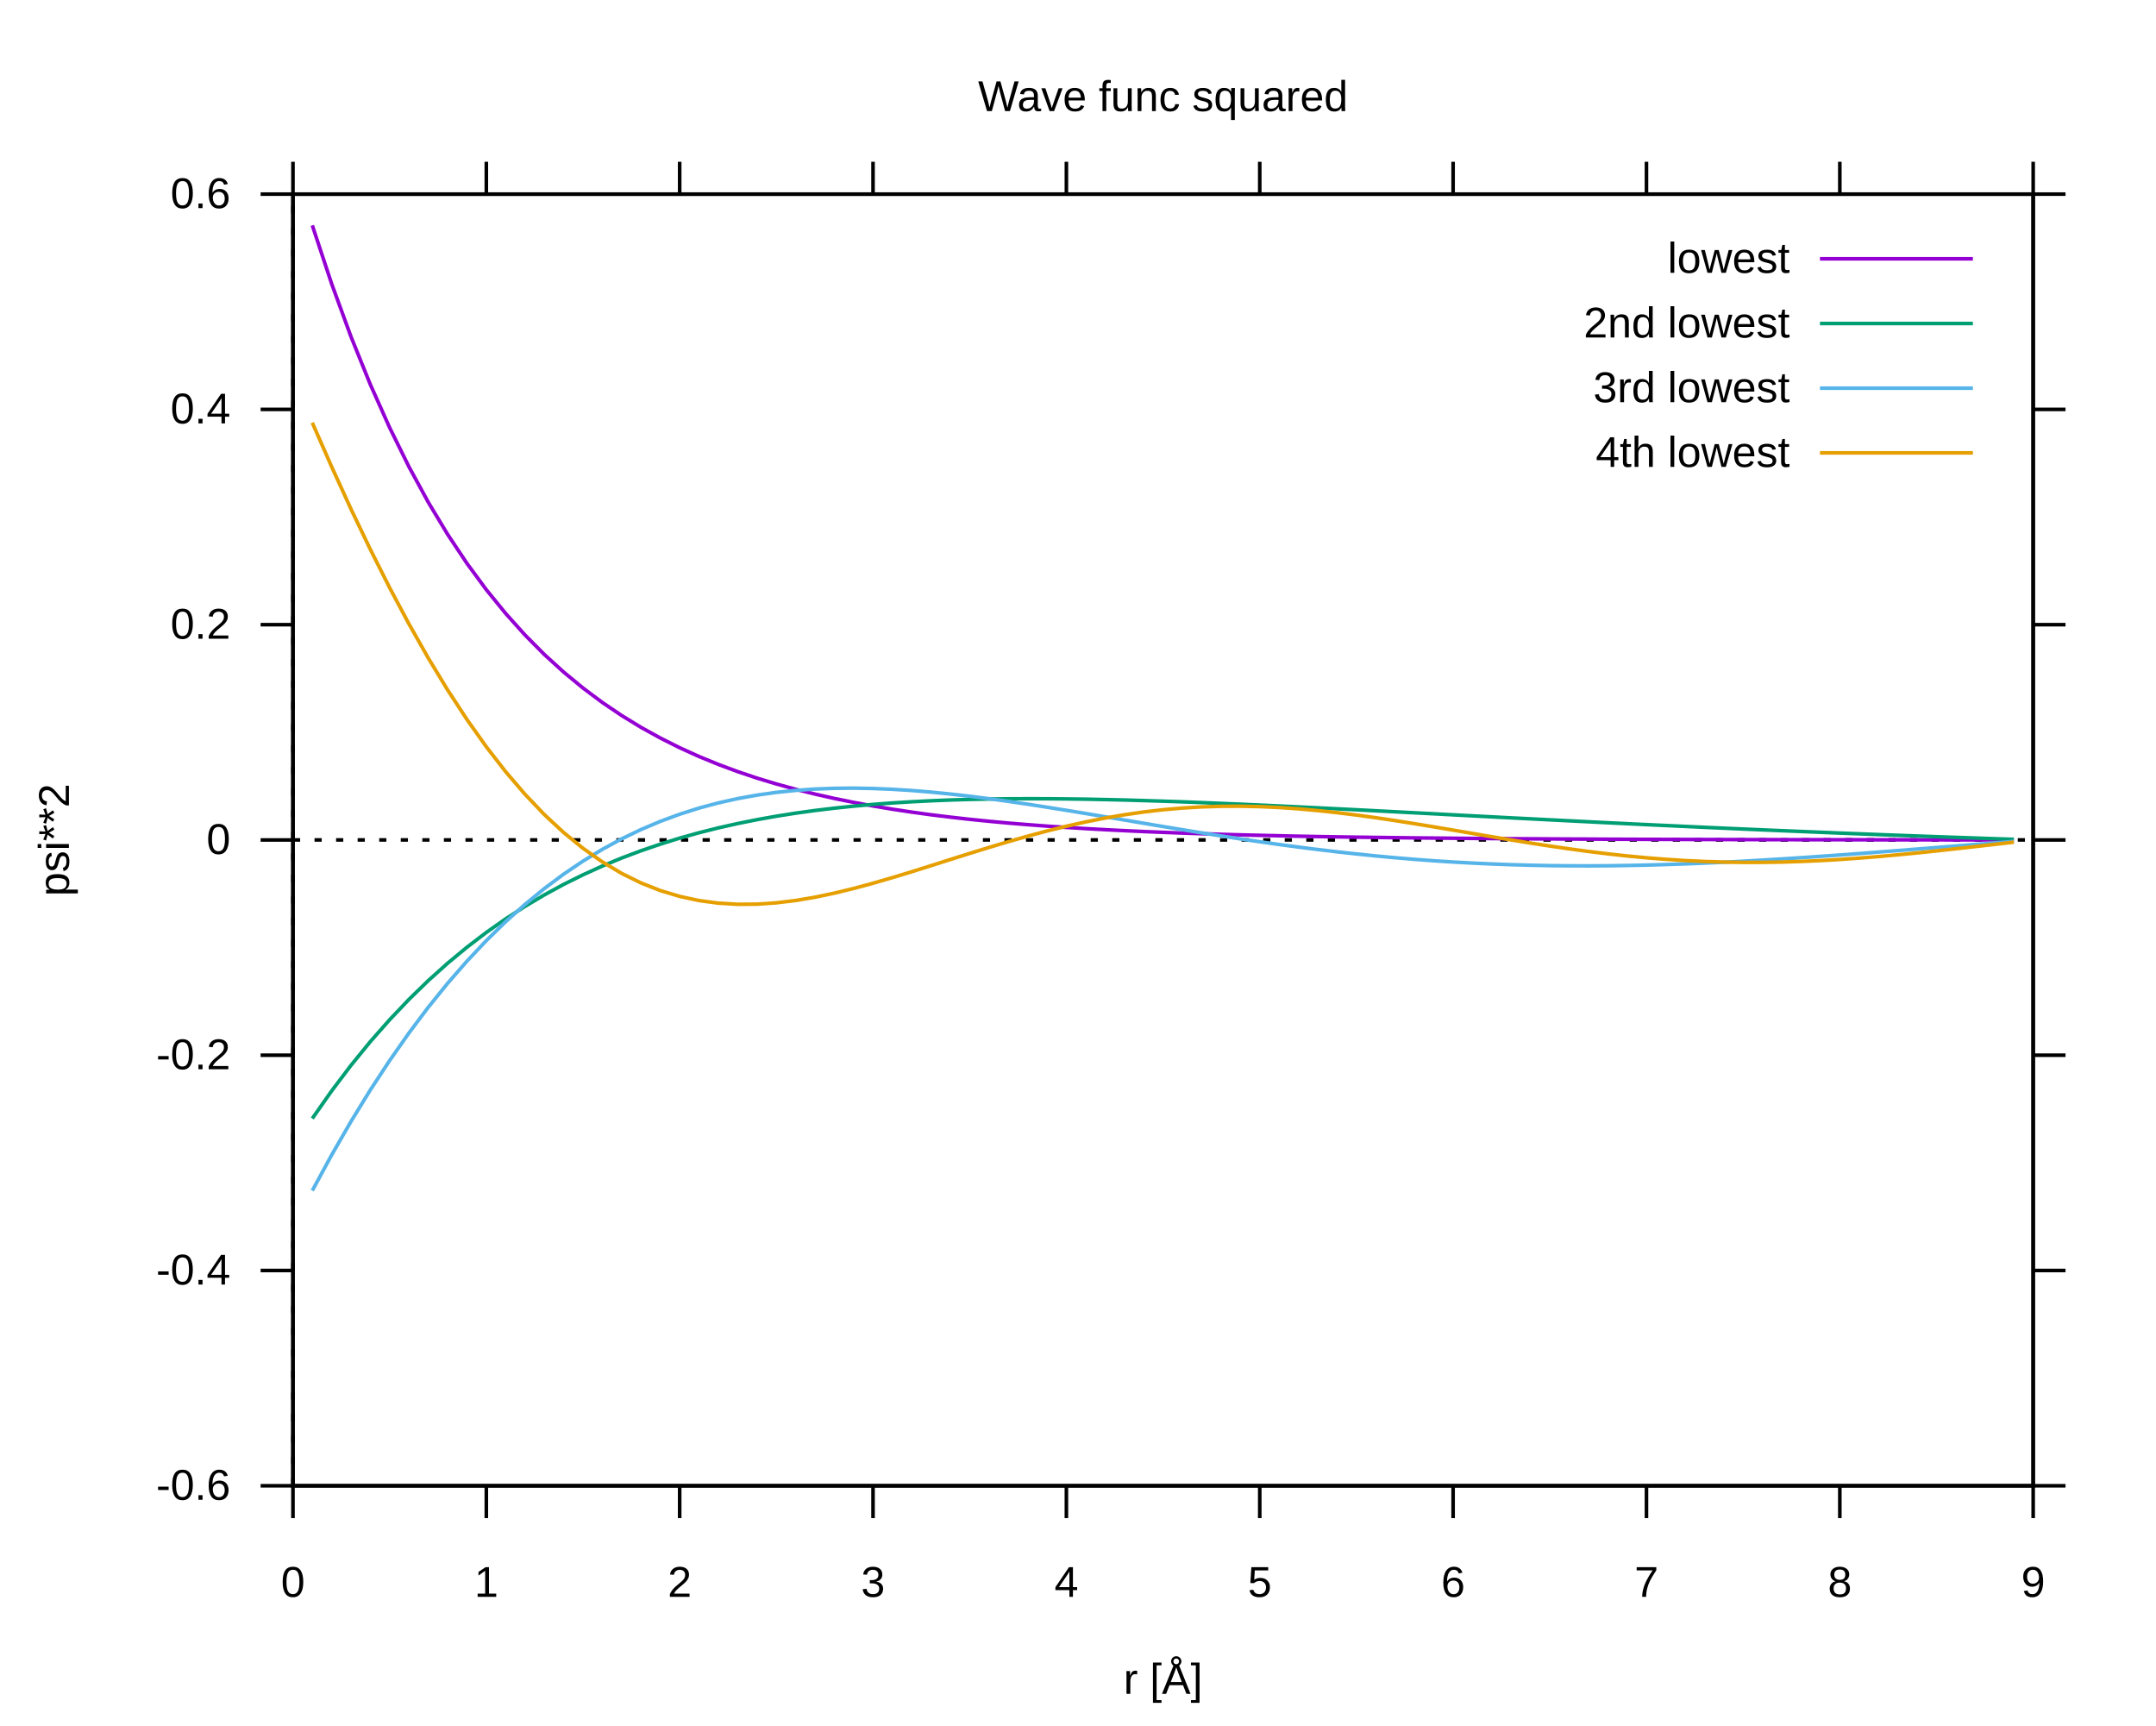
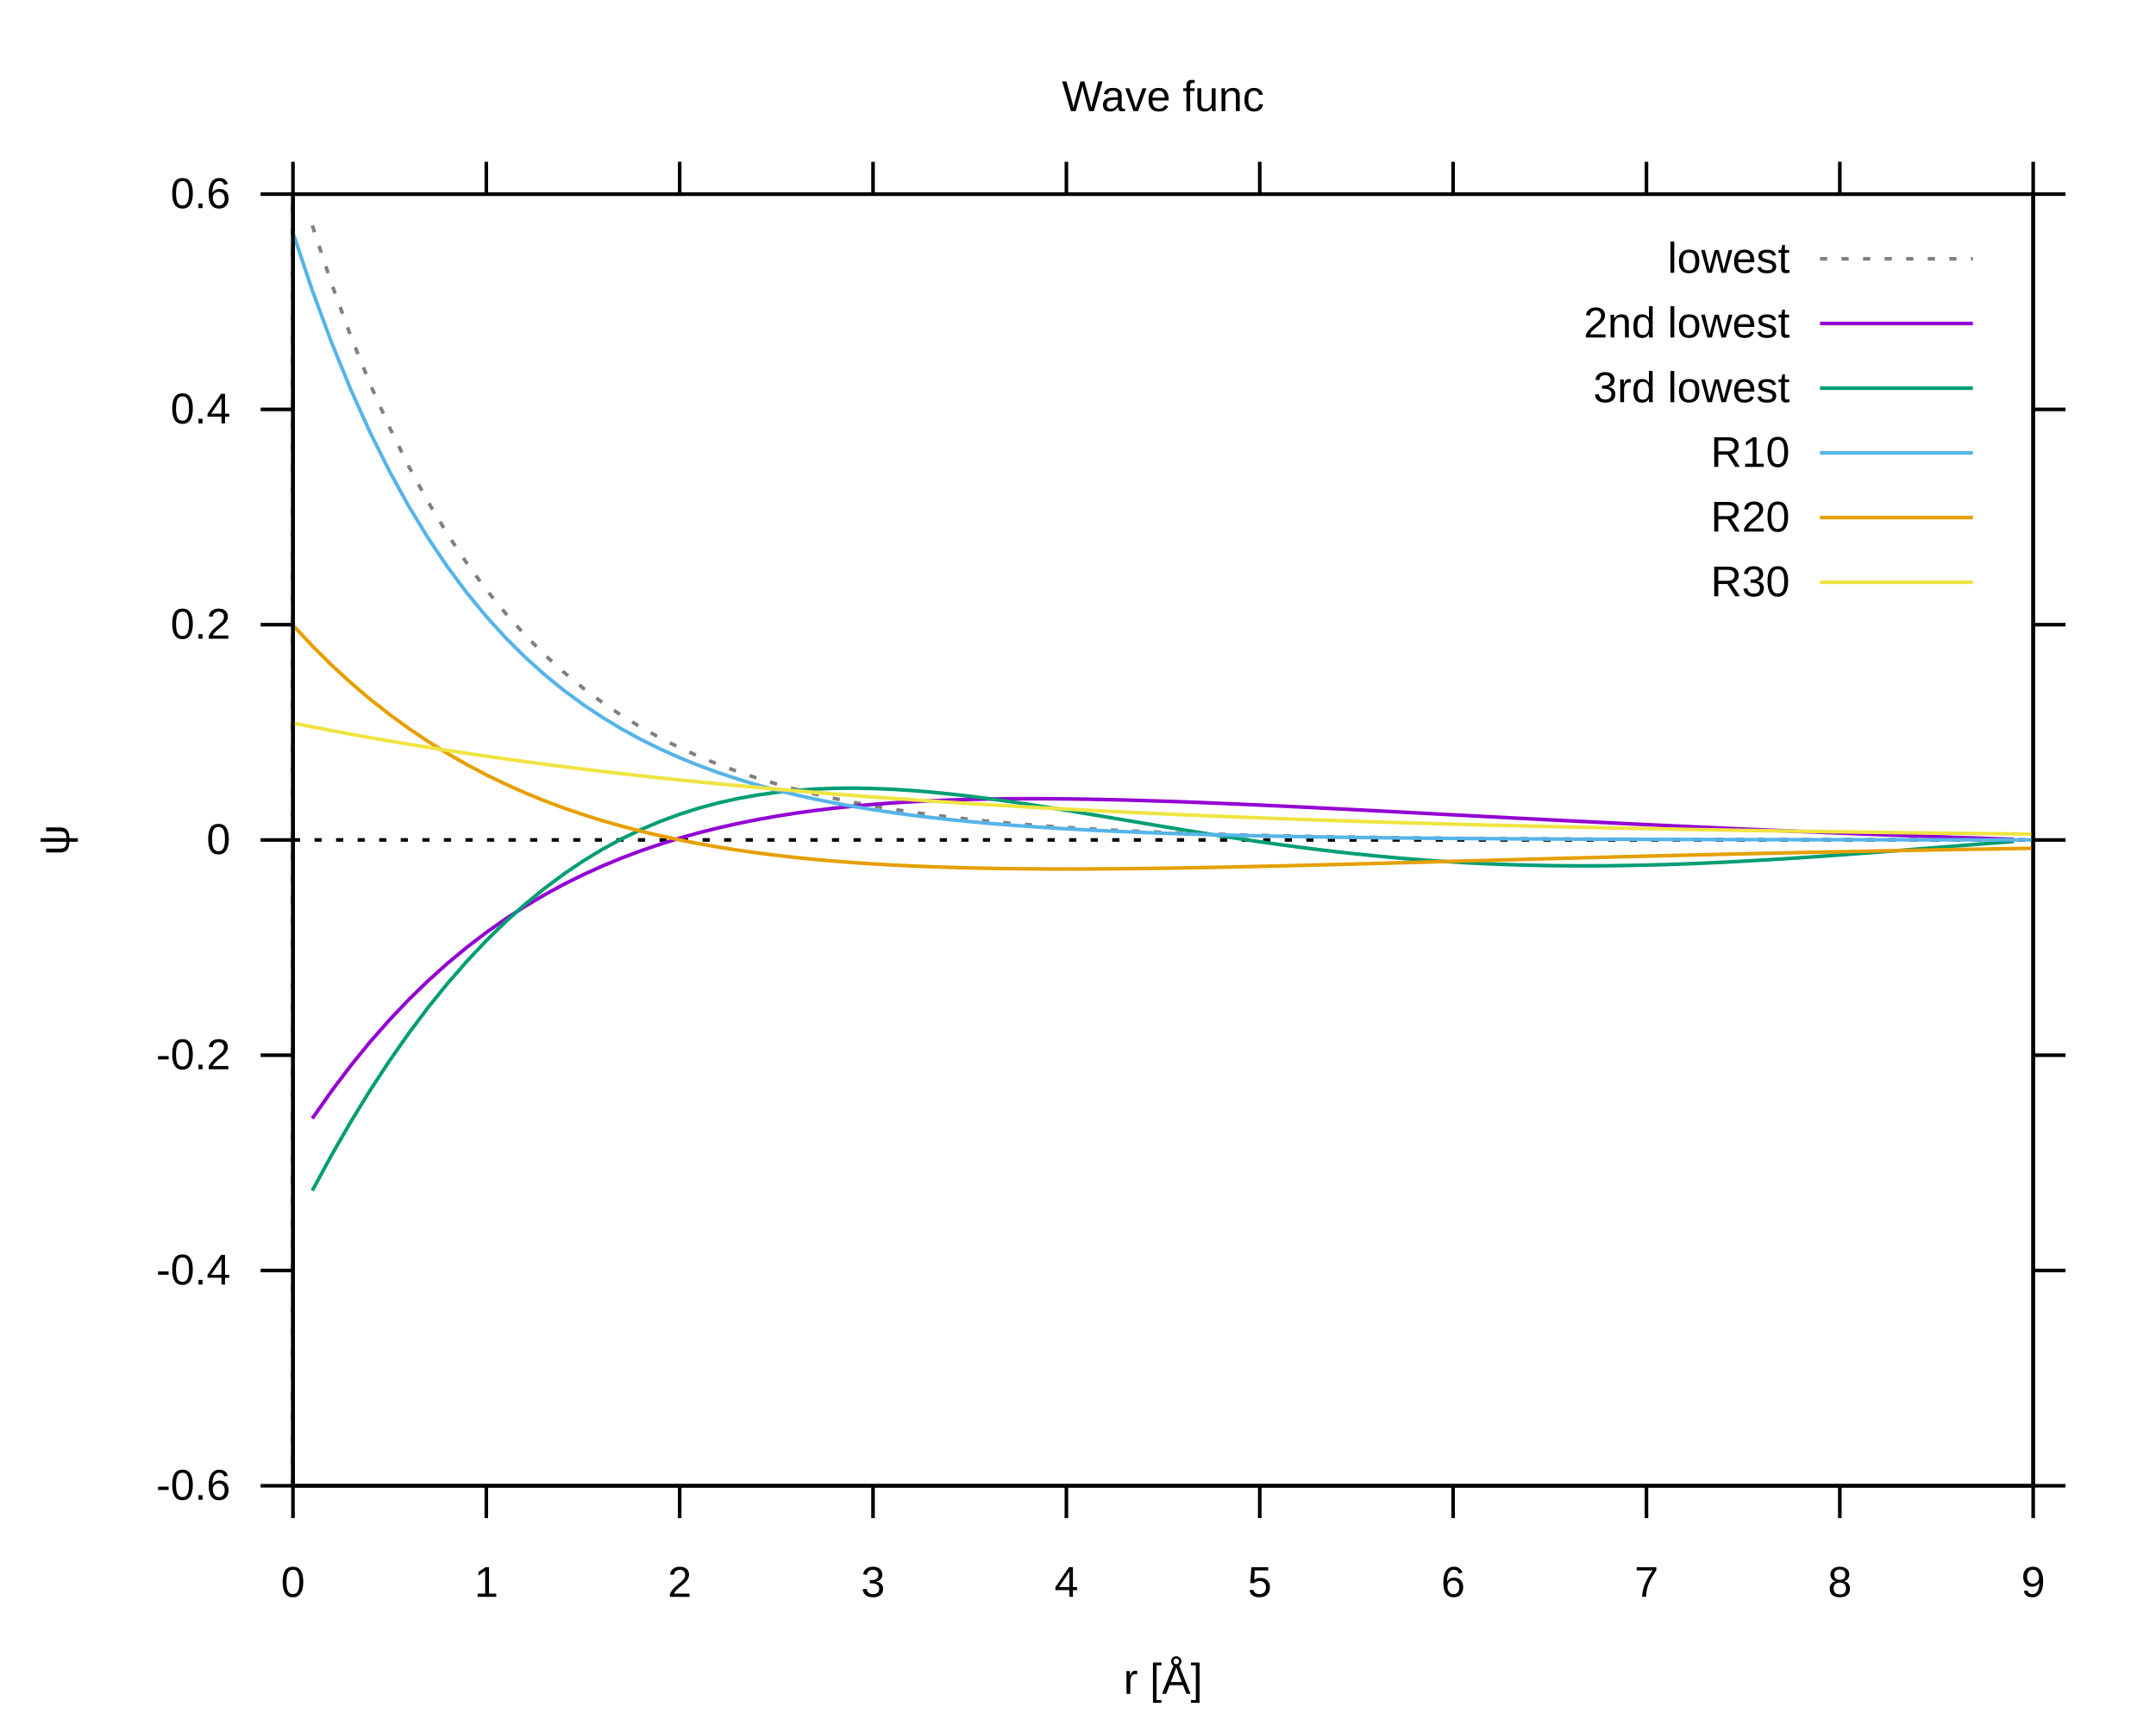
<svg xmlns="http://www.w3.org/2000/svg" xmlns:xlink="http://www.w3.org/1999/xlink" width="600" height="480" viewBox="0 0 600 480">
  <g id="gnuplot_canvas">
    <rect x="0" y="0" width="600" height="480" fill="none" />
    <defs>
      <circle id="gpDot" r="0.5" stroke-width="0.5" stroke="currentColor" />
      <path id="gpPt0" stroke-width="0.222" stroke="currentColor" d="M-1,0 h2 M0,-1 v2" />
      <path id="gpPt1" stroke-width="0.222" stroke="currentColor" d="M-1,-1 L1,1 M1,-1 L-1,1" />
      <path id="gpPt2" stroke-width="0.222" stroke="currentColor" d="M-1,0 L1,0 M0,-1 L0,1 M-1,-1 L1,1 M-1,1 L1,-1" />
      <rect id="gpPt3" stroke-width="0.222" stroke="currentColor" x="-1" y="-1" width="2" height="2" />
      <rect id="gpPt4" stroke-width="0.222" stroke="currentColor" fill="currentColor" x="-1" y="-1" width="2" height="2" />
      <circle id="gpPt5" stroke-width="0.222" stroke="currentColor" cx="0" cy="0" r="1" />
      <use xlink:href="#gpPt5" id="gpPt6" fill="currentColor" stroke="none" />
      <path id="gpPt7" stroke-width="0.222" stroke="currentColor" d="M0,-1.33 L-1.33,0.67 L1.33,0.67 z" />
      <use xlink:href="#gpPt7" id="gpPt8" fill="currentColor" stroke="none" />
      <use xlink:href="#gpPt7" id="gpPt9" stroke="currentColor" transform="rotate(180)" />
      <use xlink:href="#gpPt9" id="gpPt10" fill="currentColor" stroke="none" />
      <use xlink:href="#gpPt3" id="gpPt11" stroke="currentColor" transform="rotate(45)" />
      <use xlink:href="#gpPt11" id="gpPt12" fill="currentColor" stroke="none" />
      <path id="gpPt13" stroke-width="0.222" stroke="currentColor" d="M0,1.330 L1.265,0.411 L0.782,-1.067 L-0.782,-1.076 L-1.265,0.411 z" />
      <use xlink:href="#gpPt13" id="gpPt14" fill="currentColor" stroke="none" />
      <filter id="textbox" filterUnits="objectBoundingBox" x="0" y="0" height="1" width="1">
        <feFlood flood-color="white" flood-opacity="1" result="bgnd" />
        <feComposite in="SourceGraphic" in2="bgnd" operator="atop" />
      </filter>
      <filter id="greybox" filterUnits="objectBoundingBox" x="0" y="0" height="1" width="1">
        <feFlood flood-color="lightgrey" flood-opacity="1" result="grey" />
        <feComposite in="SourceGraphic" in2="grey" operator="atop" />
      </filter>
    </defs>
    <g fill="none" color="white" stroke="currentColor" stroke-width="1.00" stroke-linecap="butt" stroke-linejoin="miter">
</g>
    <g fill="none" color="black" stroke="currentColor" stroke-width="1.00" stroke-linecap="butt" stroke-linejoin="miter">
      <path stroke="black" d="M81.53,413.40 L72.53,413.40 M565.82,413.40 L574.82,413.40  " />
      <g transform="translate(64.14,417.30)" stroke="none" fill="black" font-family="Arial" font-size="12.00" text-anchor="end">
        <text>
          <tspan font-family="Arial">-0.6</tspan>
        </text>
      </g>
    </g>
    <g fill="none" color="black" stroke="currentColor" stroke-width="1.00" stroke-linecap="butt" stroke-linejoin="miter">
      <path stroke="black" d="M81.53,353.50 L72.53,353.50 M565.82,353.50 L574.82,353.50  " />
      <g transform="translate(64.14,357.40)" stroke="none" fill="black" font-family="Arial" font-size="12.00" text-anchor="end">
        <text>
          <tspan font-family="Arial">-0.4</tspan>
        </text>
      </g>
    </g>
    <g fill="none" color="black" stroke="currentColor" stroke-width="1.00" stroke-linecap="butt" stroke-linejoin="miter">
      <path stroke="black" d="M81.53,293.60 L72.53,293.60 M565.82,293.60 L574.82,293.60  " />
      <g transform="translate(64.14,297.50)" stroke="none" fill="black" font-family="Arial" font-size="12.00" text-anchor="end">
        <text>
          <tspan font-family="Arial">-0.2</tspan>
        </text>
      </g>
    </g>
    <g fill="none" color="black" stroke="currentColor" stroke-width="1.00" stroke-linecap="butt" stroke-linejoin="miter">
      <path stroke="black" d="M81.53,233.71 L72.53,233.71 M565.82,233.71 L574.82,233.71  " />
      <g transform="translate(64.14,237.61)" stroke="none" fill="black" font-family="Arial" font-size="12.00" text-anchor="end">
        <text>
          <tspan font-family="Arial"> 0</tspan>
        </text>
      </g>
    </g>
    <g fill="none" color="black" stroke="currentColor" stroke-width="1.00" stroke-linecap="butt" stroke-linejoin="miter">
      <path stroke="black" d="M81.53,173.81 L72.53,173.81 M565.82,173.81 L574.82,173.81  " />
      <g transform="translate(64.14,177.71)" stroke="none" fill="black" font-family="Arial" font-size="12.00" text-anchor="end">
        <text>
          <tspan font-family="Arial"> 0.2</tspan>
        </text>
      </g>
    </g>
    <g fill="none" color="black" stroke="currentColor" stroke-width="1.00" stroke-linecap="butt" stroke-linejoin="miter">
      <path stroke="black" d="M81.53,113.91 L72.53,113.91 M565.82,113.91 L574.82,113.91  " />
      <g transform="translate(64.14,117.81)" stroke="none" fill="black" font-family="Arial" font-size="12.00" text-anchor="end">
        <text>
          <tspan font-family="Arial"> 0.4</tspan>
        </text>
      </g>
    </g>
    <g fill="none" color="black" stroke="currentColor" stroke-width="1.00" stroke-linecap="butt" stroke-linejoin="miter">
      <path stroke="black" d="M81.53,54.01 L72.53,54.01 M565.82,54.01 L574.82,54.01  " />
      <g transform="translate(64.14,57.91)" stroke="none" fill="black" font-family="Arial" font-size="12.00" text-anchor="end">
        <text>
          <tspan font-family="Arial"> 0.6</tspan>
        </text>
      </g>
    </g>
    <g fill="none" color="black" stroke="currentColor" stroke-width="1.00" stroke-linecap="butt" stroke-linejoin="miter">
      <path stroke="black" d="M81.53,413.40 L81.53,422.40 M81.53,54.01 L81.53,45.01  " />
      <g transform="translate(81.53,444.30)" stroke="none" fill="black" font-family="Arial" font-size="12.00" text-anchor="middle">
        <text>
          <tspan font-family="Arial"> 0</tspan>
        </text>
      </g>
    </g>
    <g fill="none" color="black" stroke="currentColor" stroke-width="1.00" stroke-linecap="butt" stroke-linejoin="miter">
      <path stroke="black" d="M135.34,413.40 L135.34,422.40 M135.34,54.01 L135.34,45.01  " />
      <g transform="translate(135.34,444.30)" stroke="none" fill="black" font-family="Arial" font-size="12.00" text-anchor="middle">
        <text>
          <tspan font-family="Arial"> 1</tspan>
        </text>
      </g>
    </g>
    <g fill="none" color="black" stroke="currentColor" stroke-width="1.00" stroke-linecap="butt" stroke-linejoin="miter">
      <path stroke="black" d="M189.15,413.40 L189.15,422.40 M189.15,54.01 L189.15,45.01  " />
      <g transform="translate(189.15,444.30)" stroke="none" fill="black" font-family="Arial" font-size="12.00" text-anchor="middle">
        <text>
          <tspan font-family="Arial"> 2</tspan>
        </text>
      </g>
    </g>
    <g fill="none" color="black" stroke="currentColor" stroke-width="1.00" stroke-linecap="butt" stroke-linejoin="miter">
      <path stroke="black" d="M242.96,413.40 L242.96,422.40 M242.96,54.01 L242.96,45.01  " />
      <g transform="translate(242.96,444.30)" stroke="none" fill="black" font-family="Arial" font-size="12.00" text-anchor="middle">
        <text>
          <tspan font-family="Arial"> 3</tspan>
        </text>
      </g>
    </g>
    <g fill="none" color="black" stroke="currentColor" stroke-width="1.00" stroke-linecap="butt" stroke-linejoin="miter">
      <path stroke="black" d="M296.77,413.40 L296.77,422.40 M296.77,54.01 L296.77,45.01  " />
      <g transform="translate(296.77,444.30)" stroke="none" fill="black" font-family="Arial" font-size="12.00" text-anchor="middle">
        <text>
          <tspan font-family="Arial"> 4</tspan>
        </text>
      </g>
    </g>
    <g fill="none" color="black" stroke="currentColor" stroke-width="1.00" stroke-linecap="butt" stroke-linejoin="miter">
      <path stroke="black" d="M350.58,413.40 L350.58,422.40 M350.58,54.01 L350.58,45.01  " />
      <g transform="translate(350.58,444.30)" stroke="none" fill="black" font-family="Arial" font-size="12.00" text-anchor="middle">
        <text>
          <tspan font-family="Arial"> 5</tspan>
        </text>
      </g>
    </g>
    <g fill="none" color="black" stroke="currentColor" stroke-width="1.00" stroke-linecap="butt" stroke-linejoin="miter">
      <path stroke="black" d="M404.39,413.40 L404.39,422.40 M404.39,54.01 L404.39,45.01  " />
      <g transform="translate(404.39,444.30)" stroke="none" fill="black" font-family="Arial" font-size="12.00" text-anchor="middle">
        <text>
          <tspan font-family="Arial"> 6</tspan>
        </text>
      </g>
    </g>
    <g fill="none" color="black" stroke="currentColor" stroke-width="1.00" stroke-linecap="butt" stroke-linejoin="miter">
      <path stroke="black" d="M458.20,413.40 L458.20,422.40 M458.20,54.01 L458.20,45.01  " />
      <g transform="translate(458.20,444.30)" stroke="none" fill="black" font-family="Arial" font-size="12.00" text-anchor="middle">
        <text>
          <tspan font-family="Arial"> 7</tspan>
        </text>
      </g>
    </g>
    <g fill="none" color="black" stroke="currentColor" stroke-width="1.00" stroke-linecap="butt" stroke-linejoin="miter">
      <path stroke="black" d="M512.01,413.40 L512.01,422.40 M512.01,54.01 L512.01,45.01  " />
      <g transform="translate(512.01,444.30)" stroke="none" fill="black" font-family="Arial" font-size="12.00" text-anchor="middle">
        <text>
          <tspan font-family="Arial"> 8</tspan>
        </text>
      </g>
    </g>
    <g fill="none" color="black" stroke="currentColor" stroke-width="1.00" stroke-linecap="butt" stroke-linejoin="miter">
      <path stroke="black" d="M565.82,413.40 L565.82,422.40 M565.82,54.01 L565.82,45.01  " />
      <g transform="translate(565.82,444.30)" stroke="none" fill="black" font-family="Arial" font-size="12.00" text-anchor="middle">
        <text>
          <tspan font-family="Arial"> 9</tspan>
        </text>
      </g>
    </g>
    <g fill="none" color="black" stroke="currentColor" stroke-width="1.00" stroke-linecap="butt" stroke-linejoin="miter">
</g>
    <g fill="none" color="gray" stroke="currentColor" stroke-width="1.00" stroke-linecap="butt" stroke-linejoin="miter">
      <path stroke="black" stroke-dasharray="2,4" d="M81.53,233.70 L565.82,233.70  " />
    </g>
    <g fill="none" color="gray" stroke="currentColor" stroke-width="1.00" stroke-linecap="butt" stroke-linejoin="miter">
      <path stroke="black" stroke-dasharray="2,4" d="M81.53,413.40 L81.53,54.01  " />
    </g>
    <g fill="none" color="black" stroke="currentColor" stroke-width="1.00" stroke-linecap="butt" stroke-linejoin="miter">
      <path stroke="black" d="M81.53,54.01 L81.53,413.40 L565.82,413.40 L565.82,54.01 L81.53,54.01 Z  " />
    </g>
    <g fill="none" color="black" stroke="currentColor" stroke-width="1.00" stroke-linecap="butt" stroke-linejoin="miter">
      <g transform="translate(19.18,233.71) rotate(270)" stroke="none" fill="black" font-family="Arial" font-size="12.00" text-anchor="middle">
        <text>
-           <tspan font-family="Arial">psi**2</tspan>
+           <tspan font-family="Arial">ψ</tspan>
        </text>
      </g>
    </g>
    <g fill="none" color="black" stroke="currentColor" stroke-width="1.00" stroke-linecap="butt" stroke-linejoin="miter">
      <g transform="translate(323.67,471.30)" stroke="none" fill="black" font-family="Arial" font-size="12.00" text-anchor="middle">
        <text>
          <tspan font-family="Arial">r [Å]</tspan>
        </text>
      </g>
    </g>
    <g fill="none" color="black" stroke="currentColor" stroke-width="1.00" stroke-linecap="butt" stroke-linejoin="miter">
</g>
    <g id="gnuplot_plot_1">
-       <g fill="none" color="black" stroke="currentColor" stroke-width="1.00" stroke-linecap="butt" stroke-linejoin="miter">
+       <g fill="none" color="gray" stroke="currentColor" stroke-width="1.00" stroke-linecap="butt" stroke-linejoin="miter">
        <g transform="translate(498.09,75.91)" stroke="none" fill="black" font-family="Arial" font-size="12.00" text-anchor="end">
          <text>
            <tspan font-family="Arial">lowest</tspan>
          </text>
        </g>
      </g>
-       <g fill="none" color="black" stroke="currentColor" stroke-width="1.00" stroke-linecap="butt" stroke-linejoin="miter">
-         <path stroke="rgb(148,   0, 211)" d="M506.48,72.01 L549.04,72.01 M86.91,62.71 L92.29,78.95 L97.67,93.66 L103.05,106.96 L108.44,119.00 L113.82,129.90   L119.20,139.77 L124.58,148.69 L129.96,156.77 L135.34,164.08 L140.72,170.69 L146.10,176.68 L151.48,182.10 L156.86,187.00   L162.25,191.44 L167.63,195.46 L173.01,199.09 L178.39,202.38 L183.77,205.35 L189.15,208.05 L194.53,210.49 L199.91,212.69   L205.29,214.69 L210.67,216.50 L216.06,218.13 L221.44,219.61 L226.82,220.95 L232.20,222.16 L237.58,223.26 L242.96,224.25   L248.34,225.15 L253.72,225.96 L259.10,226.70 L264.48,227.36 L269.87,227.97 L275.25,228.51 L280.63,229.01 L286.01,229.45   L291.39,229.86 L296.77,230.22 L302.15,230.55 L307.53,230.85 L312.91,231.12 L318.29,231.37 L323.68,231.59 L329.06,231.79   L334.44,231.97 L339.82,232.14 L345.20,232.29 L350.58,232.42 L355.96,232.54 L361.34,232.66 L366.72,232.76 L372.10,232.85   L377.49,232.93 L382.87,233.00 L388.25,233.07 L393.63,233.13 L399.01,233.18 L404.39,233.23 L409.77,233.28 L415.15,233.32   L420.53,233.36 L425.91,233.39 L431.30,233.42 L436.68,233.45 L442.06,233.47 L447.44,233.50 L452.82,233.52 L458.20,233.54   L463.58,233.55 L468.96,233.57 L474.34,233.58 L479.72,233.60 L485.11,233.61 L490.49,233.62 L495.87,233.63 L501.25,233.64   L506.63,233.64 L512.01,233.65 L517.39,233.66 L522.77,233.67 L528.15,233.67 L533.53,233.68 L538.92,233.68 L544.30,233.69   L549.68,233.69 L555.06,233.70 L560.44,233.70  " />
+       <g fill="none" color="gray" stroke="currentColor" stroke-width="1.00" stroke-linecap="butt" stroke-linejoin="miter">
+         <path stroke="gray" stroke-dasharray="2,4" d="M506.48,72.01 L549.04,72.01 M86.91,62.71 L92.29,78.95 L97.67,93.66 L103.05,106.96 L108.44,119.00 L113.82,129.90   L119.20,139.77 L124.58,148.69 L129.96,156.77 L135.34,164.08 L140.72,170.69 L146.10,176.68 L151.48,182.10 L156.86,187.00   L162.25,191.44 L167.63,195.46 L173.01,199.09 L178.39,202.38 L183.77,205.35 L189.15,208.05 L194.53,210.49 L199.91,212.69   L205.29,214.69 L210.67,216.50 L216.06,218.13 L221.44,219.61 L226.82,220.95 L232.20,222.16 L237.58,223.26 L242.96,224.25   L248.34,225.15 L253.72,225.96 L259.10,226.70 L264.48,227.36 L269.87,227.97 L275.25,228.51 L280.63,229.01 L286.01,229.45   L291.39,229.86 L296.77,230.22 L302.15,230.55 L307.53,230.85 L312.91,231.12 L318.29,231.37 L323.68,231.59 L329.06,231.79   L334.44,231.97 L339.82,232.14 L345.20,232.29 L350.58,232.42 L355.96,232.54 L361.34,232.66 L366.72,232.76 L372.10,232.85   L377.49,232.93 L382.87,233.00 L388.25,233.07 L393.63,233.13 L399.01,233.18 L404.39,233.23 L409.77,233.28 L415.15,233.32   L420.53,233.36 L425.91,233.39 L431.30,233.42 L436.68,233.45 L442.06,233.47 L447.44,233.50 L452.82,233.52 L458.20,233.54   L463.58,233.55 L468.96,233.57 L474.34,233.58 L479.72,233.60 L485.11,233.61 L490.49,233.62 L495.87,233.63 L501.25,233.64   L506.63,233.64 L512.01,233.65 L517.39,233.66 L522.77,233.67 L528.15,233.67 L533.53,233.68 L538.92,233.68 L544.30,233.69   L549.68,233.69 L555.06,233.70 L560.44,233.70  " />
      </g>
    </g>
    <g id="gnuplot_plot_2">
      <g fill="none" color="black" stroke="currentColor" stroke-width="1.00" stroke-linecap="butt" stroke-linejoin="miter">
        <g transform="translate(498.09,93.91)" stroke="none" fill="black" font-family="Arial" font-size="12.00" text-anchor="end">
          <text>
            <tspan font-family="Arial">2nd lowest</tspan>
          </text>
        </g>
      </g>
      <g fill="none" color="black" stroke="currentColor" stroke-width="1.00" stroke-linecap="butt" stroke-linejoin="miter">
-         <path stroke="rgb(  0, 158, 115)" d="M506.48,90.01 L549.04,90.01 M86.91,311.21 L92.29,303.54 L97.67,296.43 L103.05,289.83 L108.44,283.72 L113.82,278.06   L119.20,272.83 L124.58,268.00 L129.96,263.55 L135.34,259.44 L140.72,255.66 L146.10,252.19 L151.48,249.00 L156.86,246.07   L162.25,243.40 L167.63,240.96 L173.01,238.73 L178.39,236.71 L183.77,234.87 L189.15,233.20 L194.53,231.70 L199.91,230.35   L205.29,229.14 L210.67,228.06 L216.06,227.10 L221.44,226.25 L226.82,225.51 L232.20,224.86 L237.58,224.30 L242.96,223.82   L248.34,223.41 L253.72,223.08 L259.10,222.81 L264.48,222.59 L269.87,222.43 L275.25,222.32 L280.63,222.25 L286.01,222.23   L291.39,222.24 L296.77,222.29 L302.15,222.36 L307.53,222.47 L312.91,222.59 L318.29,222.75 L323.68,222.92 L329.06,223.10   L334.44,223.31 L339.82,223.53 L345.20,223.76 L350.58,224.00 L355.96,224.25 L361.34,224.51 L366.72,224.77 L372.10,225.04   L377.49,225.31 L382.87,225.59 L388.25,225.87 L393.63,226.15 L399.01,226.43 L404.39,226.72 L409.77,227.00 L415.15,227.28   L420.53,227.56 L425.91,227.83 L431.30,228.11 L436.68,228.38 L442.06,228.65 L447.44,228.92 L452.82,229.18 L458.20,229.44   L463.58,229.69 L468.96,229.94 L474.34,230.19 L479.72,230.43 L485.11,230.67 L490.49,230.90 L495.87,231.13 L501.25,231.35   L506.63,231.57 L512.01,231.79 L517.39,232.00 L522.77,232.21 L528.15,232.41 L533.53,232.61 L538.92,232.80 L544.30,232.99   L549.68,233.17 L555.06,233.36 L560.44,233.53  " />
+         <path stroke="rgb(148,   0, 211)" d="M506.48,90.01 L549.04,90.01 M86.91,311.21 L92.29,303.54 L97.67,296.43 L103.05,289.83 L108.44,283.72 L113.82,278.06   L119.20,272.83 L124.58,268.00 L129.96,263.55 L135.34,259.44 L140.72,255.66 L146.10,252.19 L151.48,249.00 L156.86,246.07   L162.25,243.40 L167.63,240.96 L173.01,238.73 L178.39,236.71 L183.77,234.87 L189.15,233.20 L194.53,231.70 L199.91,230.35   L205.29,229.14 L210.67,228.06 L216.06,227.10 L221.44,226.25 L226.82,225.51 L232.20,224.86 L237.58,224.30 L242.96,223.82   L248.34,223.41 L253.72,223.08 L259.10,222.81 L264.48,222.59 L269.87,222.43 L275.25,222.32 L280.63,222.25 L286.01,222.23   L291.39,222.24 L296.77,222.29 L302.15,222.36 L307.53,222.47 L312.91,222.59 L318.29,222.75 L323.68,222.92 L329.06,223.10   L334.44,223.31 L339.82,223.53 L345.20,223.76 L350.58,224.00 L355.96,224.25 L361.34,224.51 L366.72,224.77 L372.10,225.04   L377.49,225.31 L382.87,225.59 L388.25,225.87 L393.63,226.15 L399.01,226.43 L404.39,226.72 L409.77,227.00 L415.15,227.28   L420.53,227.56 L425.91,227.83 L431.30,228.11 L436.68,228.38 L442.06,228.65 L447.44,228.92 L452.82,229.18 L458.20,229.44   L463.58,229.69 L468.96,229.94 L474.34,230.19 L479.72,230.43 L485.11,230.67 L490.49,230.90 L495.87,231.13 L501.25,231.35   L506.63,231.57 L512.01,231.79 L517.39,232.00 L522.77,232.21 L528.15,232.41 L533.53,232.61 L538.92,232.80 L544.30,232.99   L549.68,233.17 L555.06,233.36 L560.44,233.53  " />
      </g>
    </g>
    <g id="gnuplot_plot_3">
      <g fill="none" color="black" stroke="currentColor" stroke-width="1.00" stroke-linecap="butt" stroke-linejoin="miter">
        <g transform="translate(498.09,111.91)" stroke="none" fill="black" font-family="Arial" font-size="12.00" text-anchor="end">
          <text>
            <tspan font-family="Arial">3rd lowest</tspan>
          </text>
        </g>
      </g>
      <g fill="none" color="black" stroke="currentColor" stroke-width="1.00" stroke-linecap="butt" stroke-linejoin="miter">
-         <path stroke="rgb( 86, 180, 233)" d="M506.48,108.01 L549.04,108.01 M86.91,331.28 L92.29,321.37 L97.67,312.05 L103.05,303.29 L108.44,295.08 L113.82,287.40   L119.20,280.24 L124.58,273.59 L129.96,267.42 L135.34,261.71 L140.72,256.46 L146.10,251.63 L151.48,247.23 L156.86,243.22   L162.25,239.59 L167.63,236.32 L173.01,233.40 L178.39,230.81 L183.77,228.53 L189.15,226.55 L194.53,224.84 L199.91,223.40   L205.29,222.20 L210.67,221.23 L216.06,220.47 L221.44,219.92 L226.82,219.54 L232.20,219.34 L237.58,219.29 L242.96,219.39   L248.34,219.61 L253.72,219.95 L259.10,220.39 L264.48,220.93 L269.87,221.54 L275.25,222.23 L280.63,222.97 L286.01,223.76   L291.39,224.60 L296.77,225.46 L302.15,226.35 L307.53,227.25 L312.91,228.16 L318.29,229.07 L323.68,229.97 L329.06,230.86   L334.44,231.74 L339.82,232.59 L345.20,233.42 L350.58,234.21 L355.96,234.97 L361.34,235.69 L366.72,236.37 L372.10,237.01   L377.49,237.60 L382.87,238.15 L388.25,238.65 L393.63,239.10 L399.01,239.50 L404.39,239.85 L409.77,240.14 L415.15,240.39   L420.53,240.59 L425.91,240.74 L431.30,240.85 L436.68,240.90 L442.06,240.92 L447.44,240.89 L452.82,240.81 L458.20,240.70   L463.58,240.55 L468.96,240.37 L474.34,240.15 L479.72,239.90 L485.11,239.62 L490.49,239.31 L495.87,238.99 L501.25,238.64   L506.63,238.27 L512.01,237.89 L517.39,237.49 L522.77,237.08 L528.15,236.66 L533.53,236.24 L538.92,235.81 L544.30,235.39   L549.68,234.96 L555.06,234.54 L560.44,234.12  " />
+         <path stroke="rgb(  0, 158, 115)" d="M506.48,108.01 L549.04,108.01 M86.91,331.28 L92.29,321.37 L97.67,312.05 L103.05,303.29 L108.44,295.08 L113.82,287.40   L119.20,280.24 L124.58,273.59 L129.96,267.42 L135.34,261.71 L140.72,256.46 L146.10,251.63 L151.48,247.23 L156.86,243.22   L162.25,239.59 L167.63,236.32 L173.01,233.40 L178.39,230.81 L183.77,228.53 L189.15,226.55 L194.53,224.84 L199.91,223.40   L205.29,222.20 L210.67,221.23 L216.06,220.47 L221.44,219.92 L226.82,219.54 L232.20,219.34 L237.58,219.29 L242.96,219.39   L248.34,219.61 L253.72,219.95 L259.10,220.39 L264.48,220.93 L269.87,221.54 L275.25,222.23 L280.63,222.97 L286.01,223.76   L291.39,224.60 L296.77,225.46 L302.15,226.35 L307.53,227.25 L312.91,228.16 L318.29,229.07 L323.68,229.97 L329.06,230.86   L334.44,231.74 L339.82,232.59 L345.20,233.42 L350.58,234.21 L355.96,234.97 L361.34,235.69 L366.72,236.37 L372.10,237.01   L377.49,237.60 L382.87,238.15 L388.25,238.65 L393.63,239.10 L399.01,239.50 L404.39,239.85 L409.77,240.14 L415.15,240.39   L420.53,240.59 L425.91,240.74 L431.30,240.85 L436.68,240.90 L442.06,240.92 L447.44,240.89 L452.82,240.81 L458.20,240.70   L463.58,240.55 L468.96,240.37 L474.34,240.15 L479.72,239.90 L485.11,239.62 L490.49,239.31 L495.87,238.99 L501.25,238.64   L506.63,238.27 L512.01,237.89 L517.39,237.49 L522.77,237.08 L528.15,236.66 L533.53,236.24 L538.92,235.81 L544.30,235.39   L549.68,234.96 L555.06,234.54 L560.44,234.12  " />
      </g>
    </g>
    <g id="gnuplot_plot_4">
      <g fill="none" color="black" stroke="currentColor" stroke-width="1.00" stroke-linecap="butt" stroke-linejoin="miter">
        <g transform="translate(498.09,129.91)" stroke="none" fill="black" font-family="Arial" font-size="12.00" text-anchor="end">
          <text>
-             <tspan font-family="Arial">4th lowest</tspan>
-           </text>
-         </g>
-       </g>
-       <g fill="none" color="black" stroke="currentColor" stroke-width="1.00" stroke-linecap="butt" stroke-linejoin="miter">
-         <path stroke="rgb(230, 159,   0)" d="M506.48,126.01 L549.04,126.01 M86.91,117.62 L92.29,129.86 L97.67,141.62 L103.05,152.85 L108.44,163.54 L113.82,173.63   L119.20,183.12 L124.58,191.99 L129.96,200.21 L135.34,207.79 L140.72,214.72 L146.10,221.00 L151.48,226.64 L156.86,231.64   L162.25,236.03 L167.63,239.81 L173.01,243.02 L178.39,245.67 L183.77,247.79 L189.15,249.41 L194.53,250.57 L199.91,251.29   L205.29,251.61 L210.67,251.57 L216.06,251.20 L221.44,250.55 L226.82,249.64 L232.20,248.51 L237.58,247.20 L242.96,245.75   L248.34,244.19 L253.72,242.55 L259.10,240.86 L264.48,239.15 L269.87,237.45 L275.25,235.79 L280.63,234.18 L286.01,232.65   L291.39,231.21 L296.77,229.89 L302.15,228.69 L307.53,227.62 L312.91,226.70 L318.29,225.92 L323.68,225.30 L329.06,224.83   L334.44,224.51 L339.82,224.34 L345.20,224.32 L350.58,224.43 L355.96,224.68 L361.34,225.05 L366.72,225.53 L372.10,226.11   L377.49,226.78 L382.87,227.52 L388.25,228.32 L393.63,229.18 L399.01,230.06 L404.39,230.97 L409.77,231.89 L415.15,232.81   L420.53,233.70 L425.91,234.57 L431.30,235.40 L436.68,236.18 L442.06,236.91 L447.44,237.57 L452.82,238.16 L458.20,238.67   L463.58,239.09 L468.96,239.44 L474.34,239.69 L479.72,239.86 L485.11,239.95 L490.49,239.94 L495.87,239.86 L501.25,239.69   L506.63,239.45 L512.01,239.14 L517.39,238.76 L522.77,238.33 L528.15,237.84 L533.53,237.32 L538.92,236.75 L544.30,236.16   L549.68,235.56 L555.06,234.94 L560.44,234.32  " />
-       </g>
-     </g>
-     <g fill="none" color="white" stroke="rgb(230, 159,   0)" stroke-width="2.00" stroke-linecap="butt" stroke-linejoin="miter">
+             <tspan font-family="Arial">R10</tspan>
+           </text>
+         </g>
+       </g>
+       <g fill="none" color="black" stroke="currentColor" stroke-width="1.00" stroke-linecap="butt" stroke-linejoin="miter">
+         <path stroke="rgb( 86, 180, 233)" d="M506.48,126.01 L549.04,126.01 M81.53,64.73 L86.91,80.81 L92.29,95.36 L97.67,108.53 L103.05,120.44 L108.44,131.22   L113.82,140.97 L119.20,149.80 L124.58,157.78 L129.96,165.01 L135.34,171.54 L140.72,177.46 L146.10,182.81 L151.48,187.66   L156.86,192.04 L162.25,196.00 L167.63,199.59 L173.01,202.84 L178.39,205.77 L183.77,208.43 L189.15,210.84 L194.53,213.01   L199.91,214.98 L205.29,216.76 L210.67,218.38 L216.06,219.84 L221.44,221.15 L226.82,222.35 L232.20,223.43 L237.58,224.41   L242.96,225.29 L248.34,226.09 L253.72,226.82 L259.10,227.47 L264.48,228.07 L269.87,228.60 L275.25,229.09 L280.63,229.53   L286.01,229.93 L291.39,230.28 L296.77,230.61 L302.15,230.90 L307.53,231.17 L312.91,231.41 L318.29,231.63 L323.68,231.83   L329.06,232.01 L334.44,232.17 L339.82,232.31 L345.20,232.45 L350.58,232.57 L355.96,232.67 L361.34,232.77 L366.72,232.86   L372.10,232.94 L377.49,233.01 L382.87,233.08 L388.25,233.14 L393.63,233.19 L399.01,233.24 L404.39,233.29 L409.77,233.33   L415.15,233.36 L420.53,233.39 L425.91,233.42 L431.29,233.45 L436.68,233.48 L442.06,233.50 L447.44,233.52 L452.82,233.53   L458.20,233.55 L463.58,233.57 L468.96,233.58 L474.34,233.59 L479.72,233.60 L485.10,233.61 L490.49,233.62 L495.87,233.63   L501.25,233.64 L506.63,233.64 L512.01,233.65 L517.39,233.65 L522.77,233.66 L528.15,233.66 L533.53,233.67 L538.91,233.67   L544.30,233.67 L549.68,233.68 L555.06,233.68 L560.44,233.68 L565.82,233.68  " />
+       </g>
+     </g>
+     <g id="gnuplot_plot_5">
+       <g fill="none" color="black" stroke="currentColor" stroke-width="1.00" stroke-linecap="butt" stroke-linejoin="miter">
+         <g transform="translate(498.09,147.91)" stroke="none" fill="black" font-family="Arial" font-size="12.00" text-anchor="end">
+           <text>
+             <tspan font-family="Arial">R20</tspan>
+           </text>
+         </g>
+       </g>
+       <g fill="none" color="black" stroke="currentColor" stroke-width="1.00" stroke-linecap="butt" stroke-linejoin="miter">
+         <path stroke="rgb(230, 159,   0)" d="M506.48,144.01 L549.04,144.01 M81.53,173.97 L86.91,179.72 L92.29,185.06 L97.67,190.00 L103.05,194.58 L108.44,198.81   L113.82,202.73 L119.20,206.34 L124.58,209.68 L129.96,212.75 L135.34,215.59 L140.72,218.19 L146.10,220.59 L151.48,222.79   L156.86,224.81 L162.25,226.65 L167.63,228.34 L173.01,229.87 L178.39,231.28 L183.77,232.55 L189.15,233.70 L194.53,234.75   L199.91,235.69 L205.29,236.54 L210.67,237.30 L216.06,237.98 L221.44,238.59 L226.82,239.13 L232.20,239.60 L237.58,240.01   L242.96,240.37 L248.34,240.68 L253.72,240.94 L259.10,241.16 L264.48,241.34 L269.87,241.49 L275.25,241.60 L280.63,241.69   L286.01,241.75 L291.39,241.78 L296.77,241.79 L302.15,241.78 L307.53,241.75 L312.91,241.71 L318.29,241.65 L323.68,241.58   L329.06,241.49 L334.44,241.40 L339.82,241.29 L345.20,241.18 L350.58,241.06 L355.96,240.94 L361.34,240.80 L366.72,240.67   L372.10,240.53 L377.49,240.39 L382.87,240.24 L388.25,240.10 L393.63,239.95 L399.01,239.80 L404.39,239.65 L409.77,239.50   L415.15,239.36 L420.53,239.21 L425.91,239.06 L431.29,238.92 L436.68,238.77 L442.06,238.63 L447.44,238.49 L452.82,238.35   L458.20,238.21 L463.58,238.08 L468.96,237.95 L474.34,237.82 L479.72,237.69 L485.10,237.57 L490.49,237.45 L495.87,237.33   L501.25,237.21 L506.63,237.10 L512.01,236.99 L517.39,236.88 L522.77,236.77 L528.15,236.67 L533.53,236.57 L538.91,236.47   L544.30,236.38 L549.68,236.29 L555.06,236.20 L560.44,236.11 L565.82,236.03  " />
+       </g>
+     </g>
+     <g id="gnuplot_plot_6">
+       <g fill="none" color="black" stroke="currentColor" stroke-width="1.00" stroke-linecap="butt" stroke-linejoin="miter">
+         <g transform="translate(498.09,165.91)" stroke="none" fill="black" font-family="Arial" font-size="12.00" text-anchor="end">
+           <text>
+             <tspan font-family="Arial">R30</tspan>
+           </text>
+         </g>
+       </g>
+       <g fill="none" color="black" stroke="currentColor" stroke-width="1.00" stroke-linecap="butt" stroke-linejoin="miter">
+         <path stroke="rgb(240, 228,  66)" d="M506.48,162.01 L549.04,162.01 M81.53,201.19 L86.91,202.25 L92.29,203.28 L97.67,204.28 L103.05,205.25 L108.44,206.18   L113.82,207.08 L119.20,207.95 L124.58,208.80 L129.96,209.61 L135.34,210.40 L140.72,211.17 L146.10,211.91 L151.48,212.62   L156.86,213.31 L162.25,213.98 L167.63,214.63 L173.01,215.25 L178.39,215.86 L183.77,216.44 L189.15,217.01 L194.53,217.56   L199.91,218.09 L205.29,218.60 L210.67,219.09 L216.06,219.57 L221.44,220.04 L226.82,220.48 L232.20,220.92 L237.58,221.34   L242.96,221.74 L248.34,222.13 L253.72,222.51 L259.10,222.88 L264.48,223.24 L269.87,223.58 L275.25,223.91 L280.63,224.23   L286.01,224.54 L291.39,224.84 L296.77,225.13 L302.15,225.41 L307.53,225.69 L312.91,225.95 L318.29,226.20 L323.68,226.45   L329.06,226.69 L334.44,226.92 L339.82,227.14 L345.20,227.35 L350.58,227.56 L355.96,227.76 L361.34,227.96 L366.72,228.15   L372.10,228.33 L377.49,228.51 L382.87,228.68 L388.25,228.84 L393.63,229.00 L399.01,229.15 L404.39,229.30 L409.77,229.45   L415.15,229.59 L420.53,229.72 L425.91,229.85 L431.29,229.98 L436.68,230.10 L442.06,230.22 L447.44,230.33 L452.82,230.44   L458.20,230.55 L463.58,230.66 L468.96,230.76 L474.34,230.85 L479.72,230.95 L485.10,231.04 L490.49,231.12 L495.87,231.21   L501.25,231.29 L506.63,231.37 L512.01,231.45 L517.39,231.52 L522.77,231.59 L528.15,231.66 L533.53,231.73 L538.91,231.79   L544.30,231.86 L549.68,231.92 L555.06,231.97 L560.44,232.03 L565.82,232.09  " />
+       </g>
+     </g>
+     <g fill="none" color="white" stroke="rgb(240, 228,  66)" stroke-width="2.00" stroke-linecap="butt" stroke-linejoin="miter">
</g>
    <g fill="none" color="black" stroke="currentColor" stroke-width="2.00" stroke-linecap="butt" stroke-linejoin="miter">
</g>
    <g fill="none" color="black" stroke="black" stroke-width="1.00" stroke-linecap="butt" stroke-linejoin="miter">
</g>
    <g fill="none" color="black" stroke="currentColor" stroke-width="1.00" stroke-linecap="butt" stroke-linejoin="miter">
      <path stroke="black" d="M81.53,54.01 L81.53,413.40 L565.82,413.40 L565.82,54.01 L81.53,54.01 Z  " />
    </g>
    <g fill="none" color="black" stroke="currentColor" stroke-width="1.00" stroke-linecap="butt" stroke-linejoin="miter">
      <g transform="translate(323.67,30.91)" stroke="none" fill="black" font-family="Arial" font-size="12.00" text-anchor="middle">
        <text>
-           <tspan font-family="Arial">Wave func squared</tspan>
+           <tspan font-family="Arial">Wave func</tspan>
        </text>
      </g>
    </g>
    <g fill="none" color="black" stroke="currentColor" stroke-width="1.00" stroke-linecap="butt" stroke-linejoin="miter">
</g>
  </g>
</svg>
